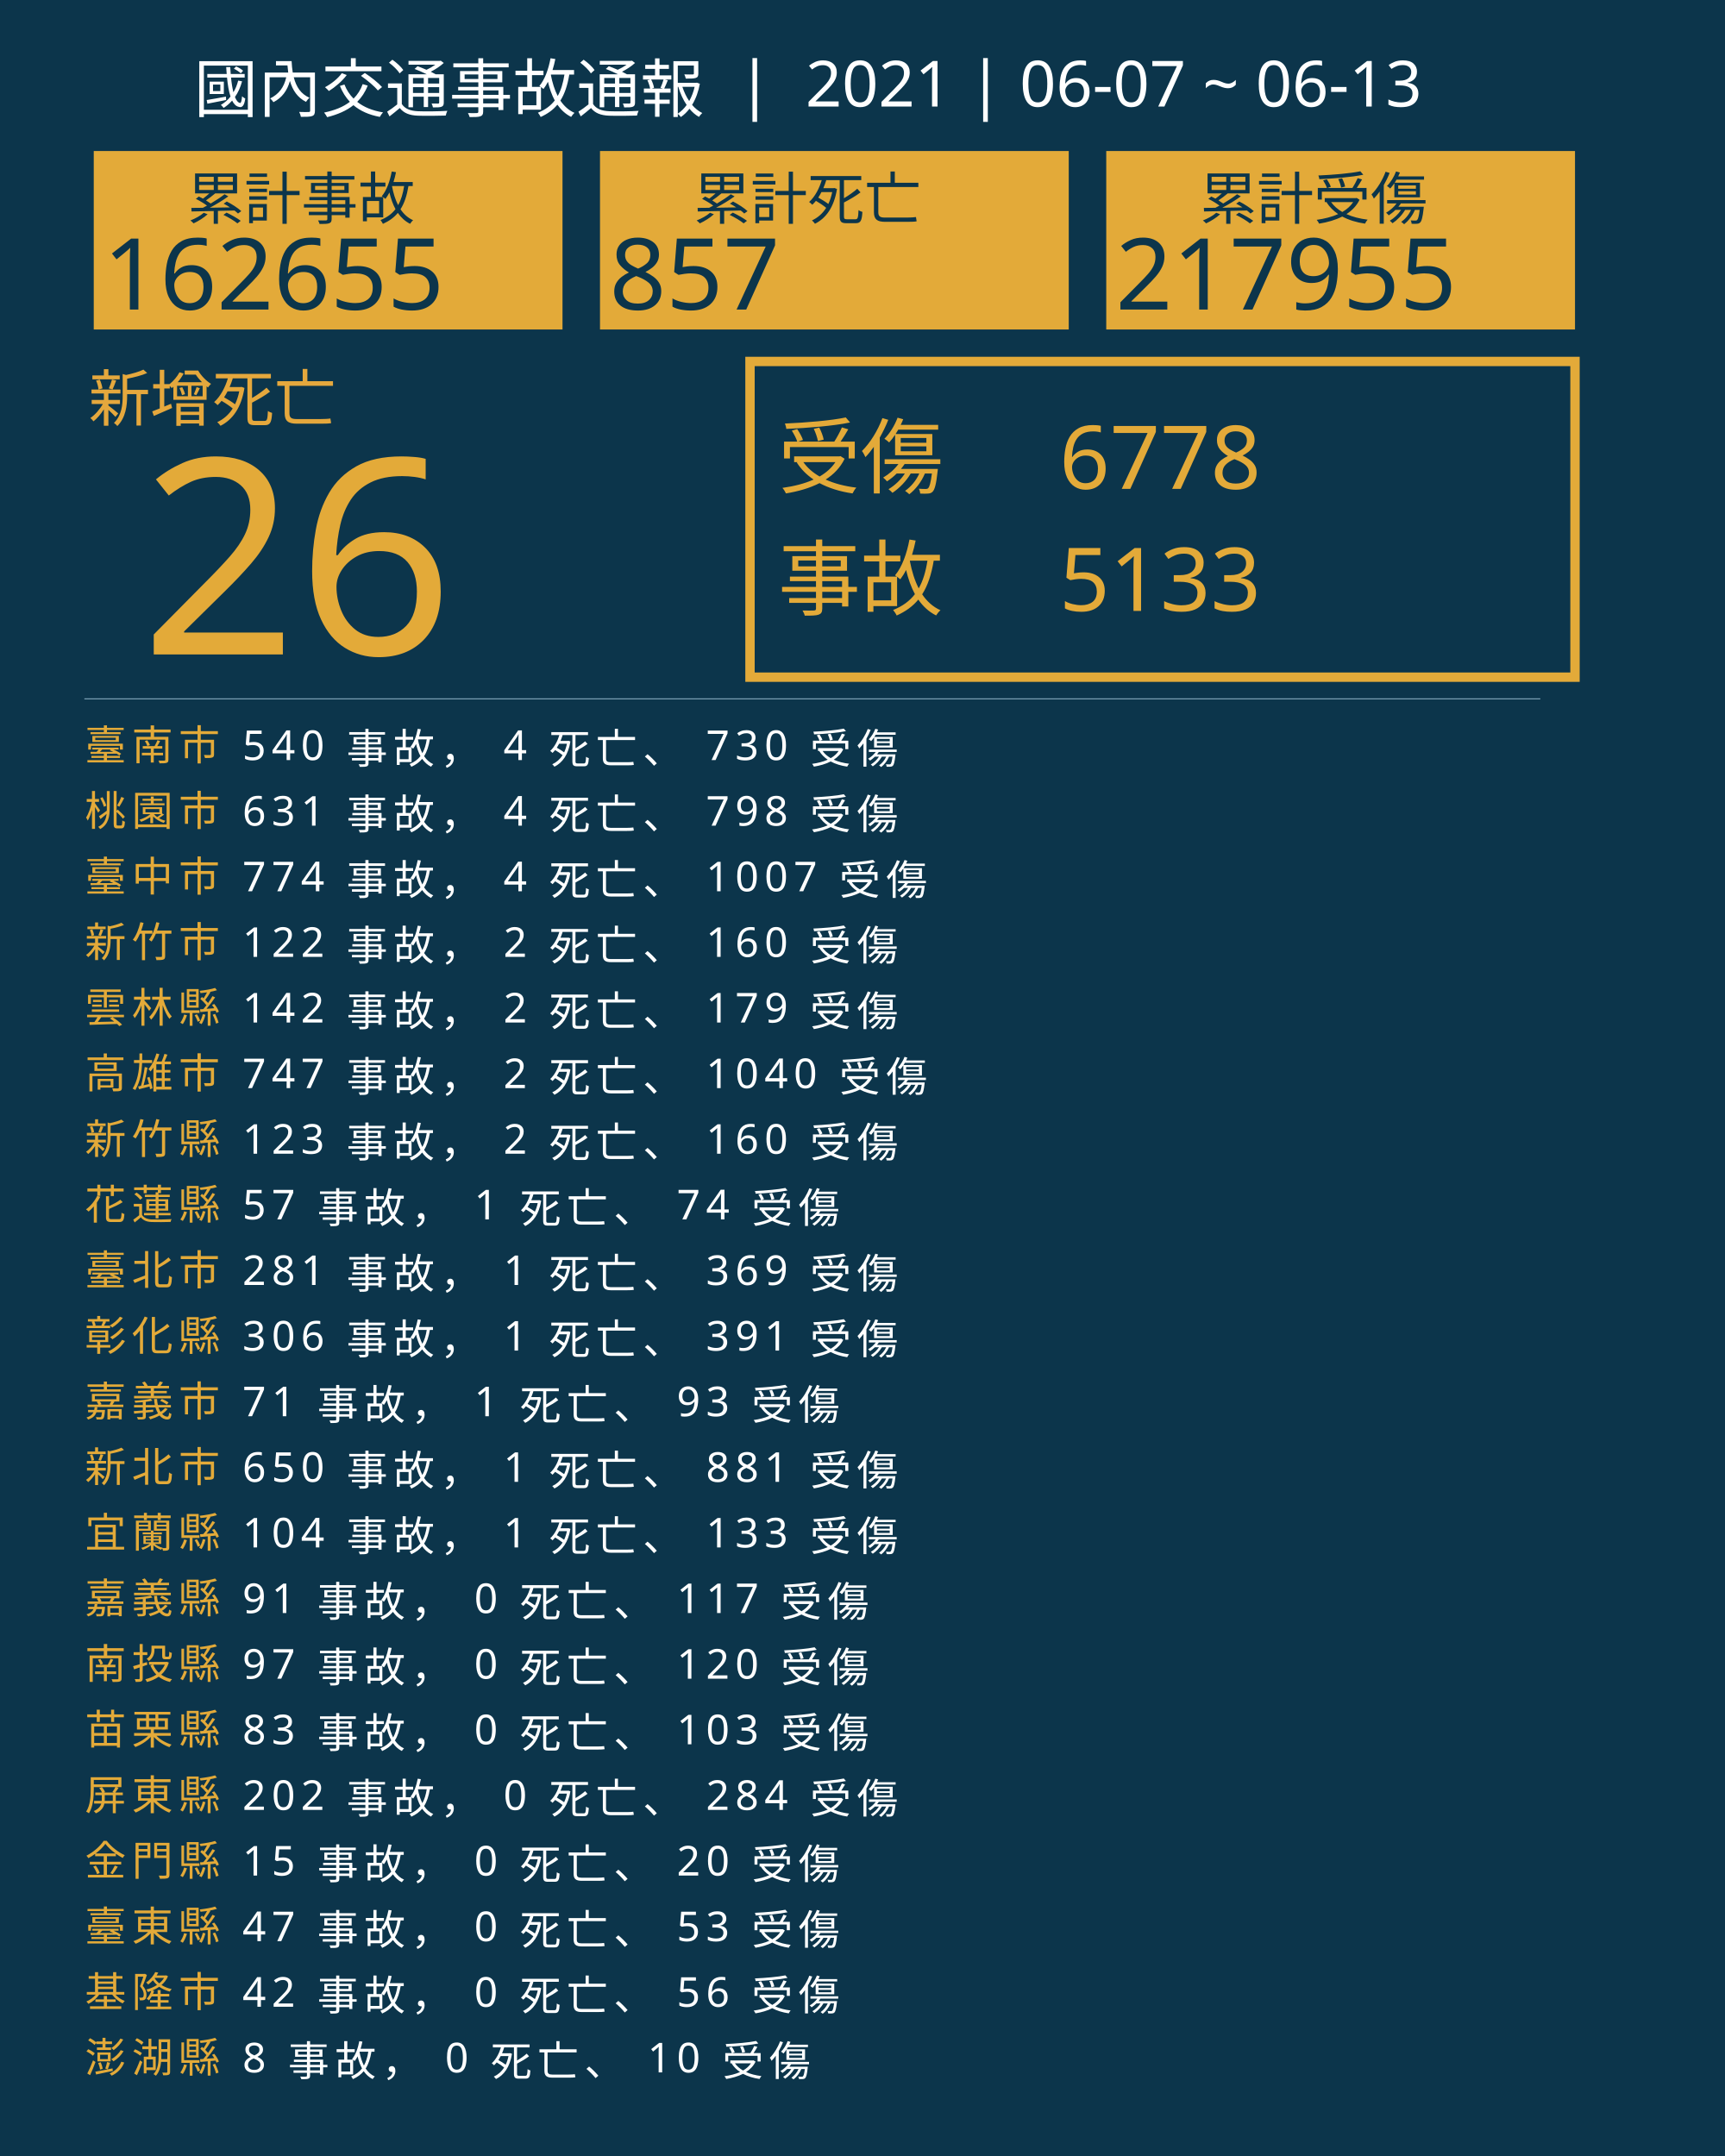
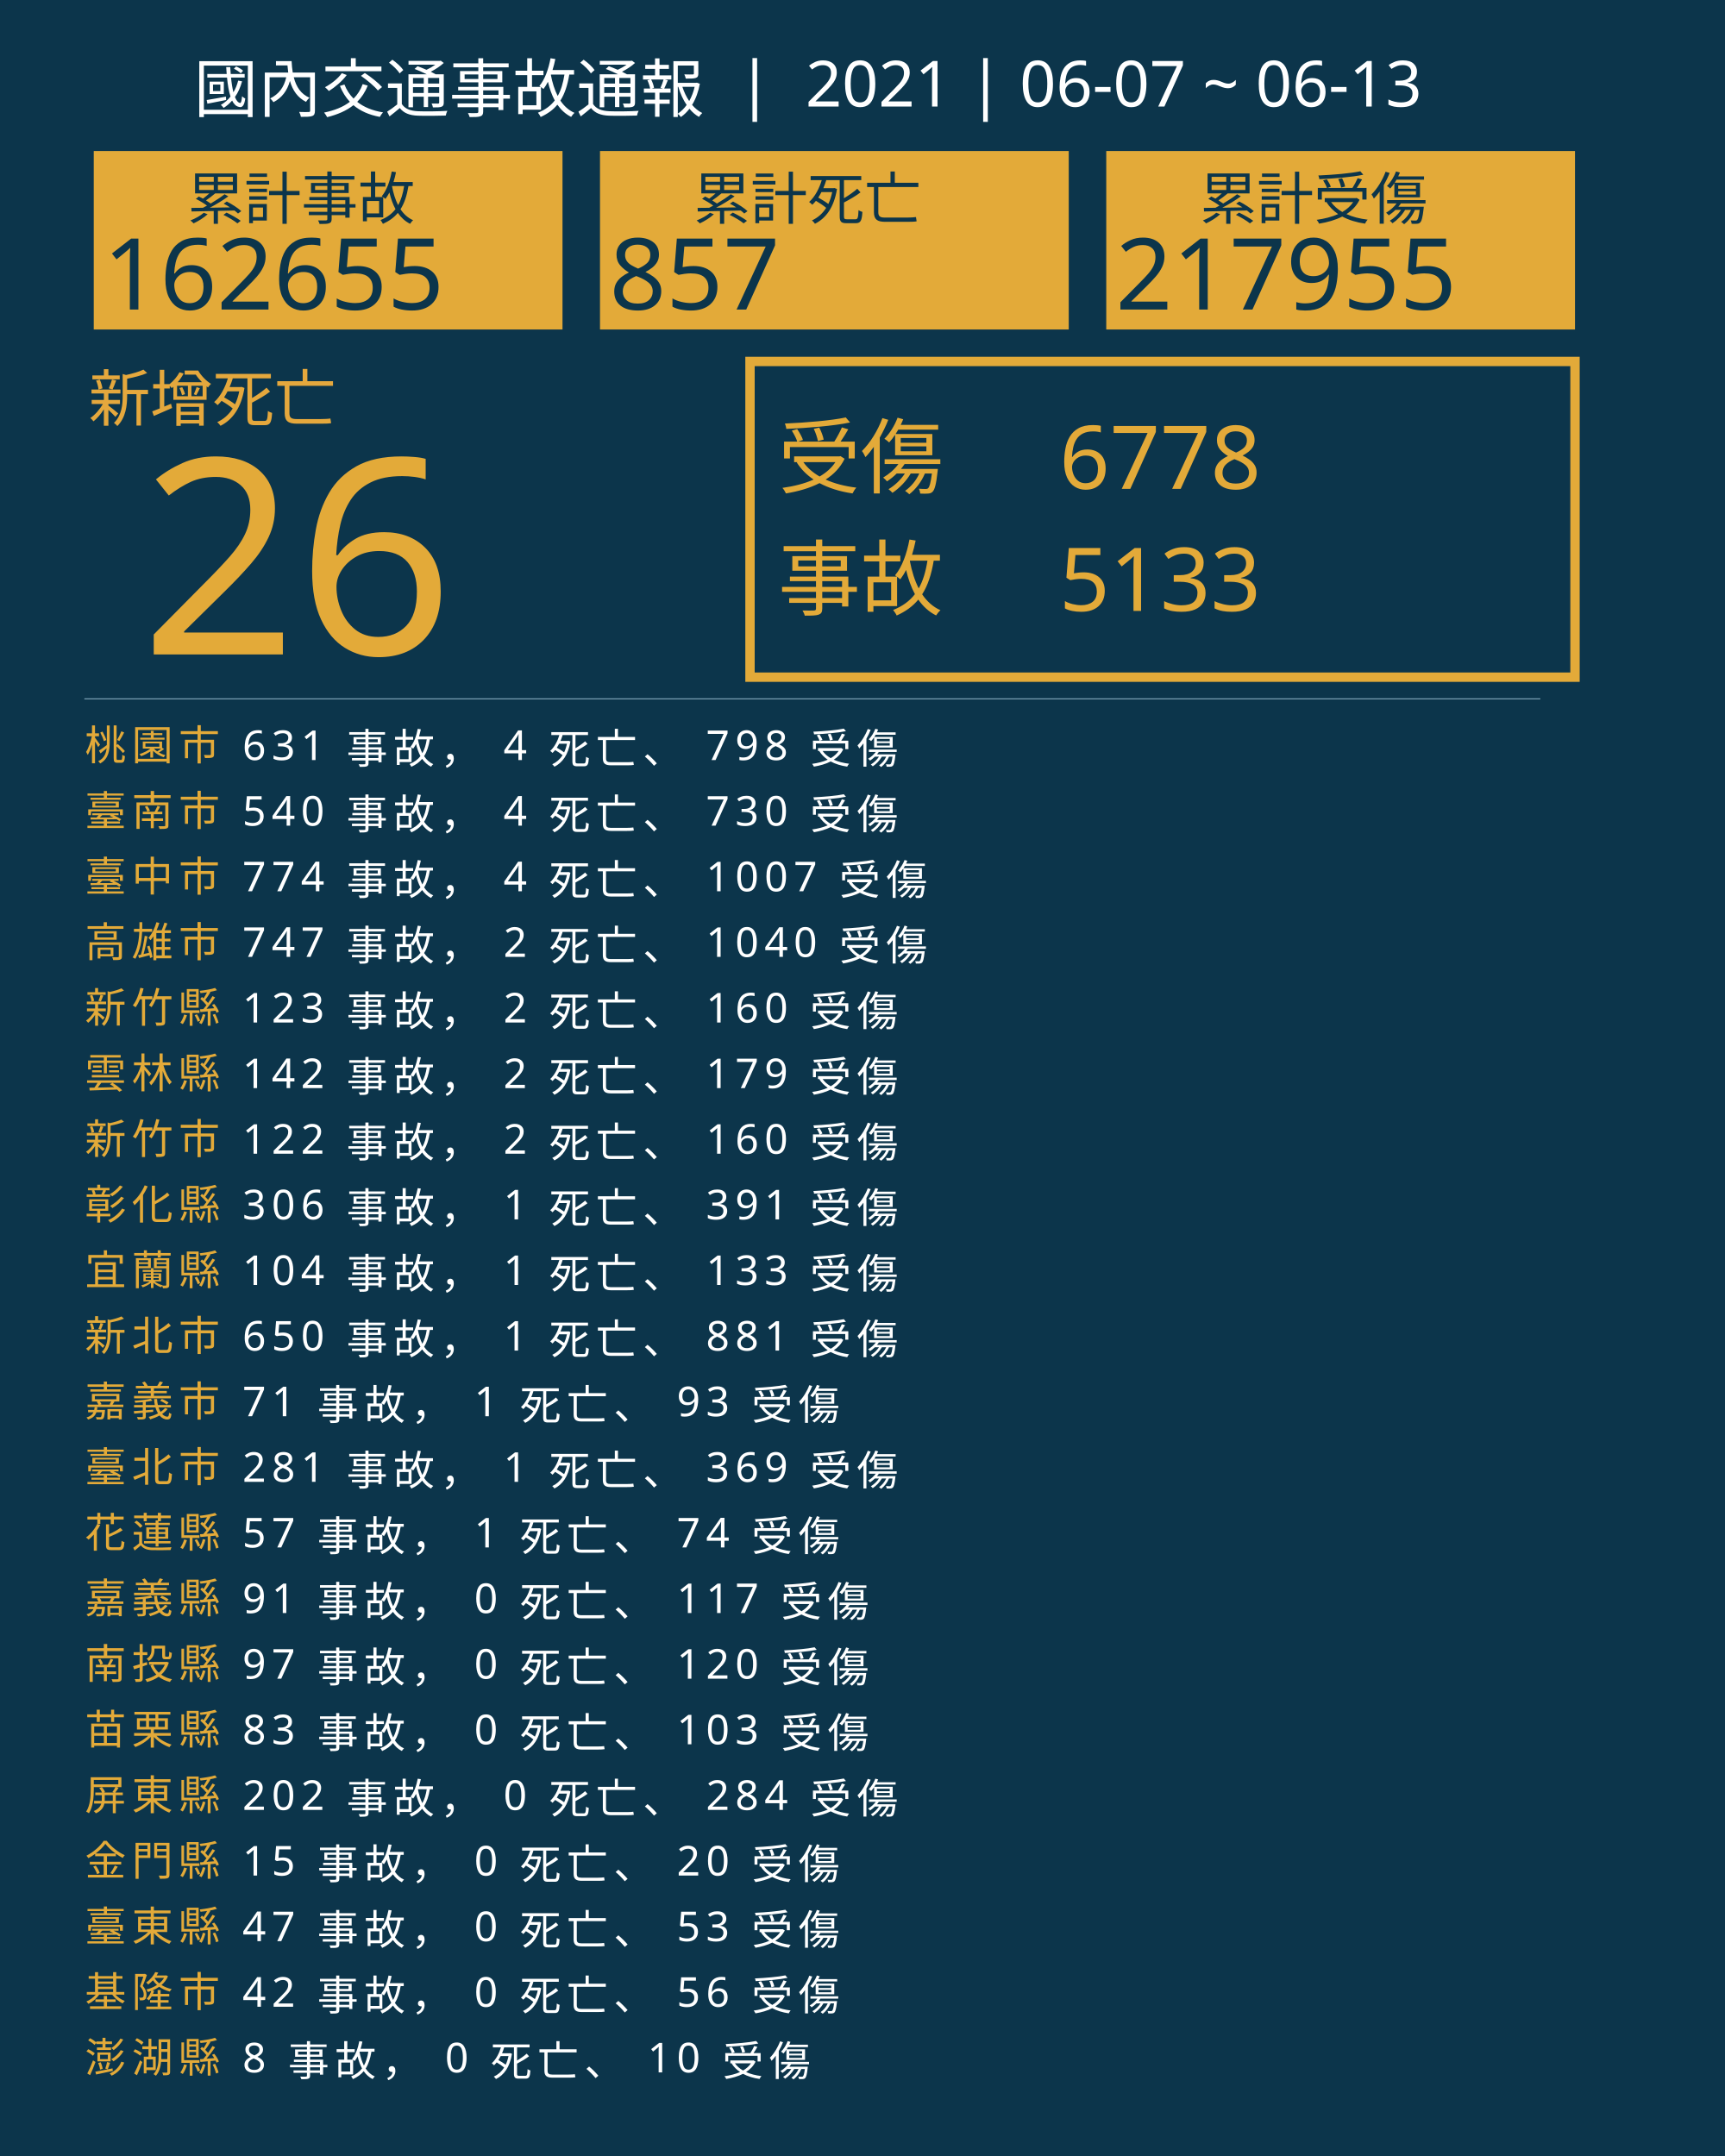
<svg xmlns="http://www.w3.org/2000/svg" version="1.1" id="圖層_1" x="0px" y="0px" viewBox="0 0 1840 2300" style="enable-background:new 0 0 1840 2300;" xml:space="preserve">
  <style type="text/css">
	.st0{fill:#0C354B;}
	.st1{fill:#E5A83D;}
	.st2{font-family:'NotoSansCJKtc-Bold-B5pc-H';}
	.st3{font-size:66px;}
	.st4{fill:#E3AA39;}
	.st5{font-family:'Arial-BoldMT';}
	.st6{font-size:291.776px;}
	.st7{fill:none;stroke:#E3AA39;stroke-miterlimit:10;stroke-width:10;}
	.st8{font-family:'NotoSansCJKtc-Light-B5pc-H';}
	.st9{font-size:88px;}
	.st10{font-family:'NotoSansCJKtc-Medium-B5pc-H';}
	.st11{font-size:94px;}
	.st12{fill:none;stroke:#8AAFC1;stroke-miterlimit:10;}
	.st13{font-size:60.649px;}
	.st14{font-size:106px;}
	.st15{fill:none;}
	.st16{font-size:44px;}
	.st17{letter-spacing:6;}
	.st18{fill:#FFFFFF;}
	.st19{letter-spacing:1;}
	.st20{font-size:68px;}
</style>
  <rect class="st0" width="1840" height="2300" />
  <text transform="matrix(1 0 0 1 94.5001 449.017)" class="st1 st2 st3">新增死亡</text>
  <g>
    <text transform="matrix(1 0 0 1 150 698.1412)" class="st4 st5 st6">26</text>
  </g>
  <g>
    <rect x="800" y="385.6" class="st7" width="880" height="336.8" />
    <g>
      <text transform="matrix(1 0 0 1 830 519.593)" class="st4 st8 st9">受傷</text>
      <text transform="matrix(1 0 0 1 1130 521.5084)" class="st4 st10 st11">6778</text>
      <text transform="matrix(1 0 0 1 1130 651.7274)" class="st4 st10 st11">5133</text>
      <text transform="matrix(1 0 0 1 830 649.4965)" class="st4 st8 st9">事故</text>
    </g>
  </g>
  <line class="st12" x1="90" y1="745.5" x2="1643" y2="745.5" />
  <g>
    <g>
      <rect x="100" y="161.1" class="st4" width="500" height="190.4" />
      <g>
        <text transform="matrix(1 0 0 1 200 233.9079)" class="st0 st10 st13">累計事故</text>
        <g>
          <text transform="matrix(1 0 0 1 110 330.2121)" class="st0 st5 st14">162655</text>
        </g>
      </g>
    </g>
    <g>
      <rect x="640" y="161.1" class="st4" width="500" height="190.4" />
      <g>
        <text transform="matrix(1 0 0 1 740 233.908)" class="st0 st10 st13">累計死亡</text>
        <g>
          <text transform="matrix(1 0 0 1 650 330.2122)" class="st0 st5 st14">857</text>
        </g>
      </g>
    </g>
    <g>
      <rect x="1180" y="161.1" class="st4" width="500" height="190.4" />
      <g>
        <text transform="matrix(1 0 0 1 1280 233.908)" class="st0 st10 st13">累計受傷</text>
        <g>
          <text transform="matrix(1 0 0 1 1190 330.2122)" class="st0 st5 st14">217955</text>
        </g>
      </g>
    </g>
  </g>
  <rect x="90.6" y="772.1" class="st15" width="1141.8" height="314.8" />
  <text transform="matrix(1 0 0 1 90.5591 810.7965)">
-     <tspan x="0" y="0" class="st4 st10 st16 st17">臺南市</tspan>
-     <tspan x="150.6" y="0" class="st18 st10 st16 st17"> 540 事故， 4 死亡、 730 受傷</tspan>
-     <tspan x="0" y="70" class="st4 st10 st16 st17">桃園市</tspan>
-     <tspan x="150.6" y="70" class="st18 st10 st16 st17"> 631 事故， 4 死亡、 798 受傷</tspan>
+     <tspan x="0" y="0" class="st4 st10 st16 st17">桃園市</tspan>
+     <tspan x="150.6" y="0" class="st18 st10 st16 st17"> 631 事故， 4 死亡、 798 受傷</tspan>
+     <tspan x="0" y="70" class="st4 st10 st16 st17">臺南市</tspan>
+     <tspan x="150.6" y="70" class="st18 st10 st16 st17"> 540 事故， 4 死亡、 730 受傷</tspan>
    <tspan x="0" y="140" class="st4 st10 st16 st17">臺中市</tspan>
    <tspan x="150.6" y="140" class="st18 st10 st16 st17"> 774 事故， 4 死亡、 1007 受傷</tspan>
-     <tspan x="0" y="210" class="st4 st10 st16 st17">新竹市</tspan>
-     <tspan x="150.6" y="210" class="st18 st10 st16 st17"> 122 事故， 2 死亡、 160 受傷</tspan>
-     <tspan x="0" y="280" class="st4 st10 st16 st17">雲林縣</tspan>
-     <tspan x="150.6" y="280" class="st18 st10 st16 st17"> 142 事故， 2 死亡、 179 受傷</tspan>
-     <tspan x="0" y="350" class="st4 st10 st16 st17">高雄市</tspan>
-     <tspan x="150.6" y="350" class="st18 st10 st16 st17"> 747 事故， 2 死亡、 1040 受傷</tspan>
-     <tspan x="0" y="420" class="st4 st10 st16 st17">新竹縣</tspan>
-     <tspan x="150.6" y="420" class="st18 st10 st16 st17"> 123 事故， 2 死亡、 160 受傷</tspan>
-     <tspan x="0" y="490" class="st4 st10 st16 st17">花蓮縣</tspan>
-     <tspan x="150.6" y="490" class="st18 st10 st16 st17"> 57 事故， 1 死亡、 74 受傷</tspan>
-     <tspan x="0" y="560" class="st4 st10 st16 st17">臺北市</tspan>
-     <tspan x="150.6" y="560" class="st18 st10 st16 st17"> 281 事故， 1 死亡、 369 受傷</tspan>
-     <tspan x="0" y="630" class="st4 st10 st16 st17">彰化縣</tspan>
-     <tspan x="150.6" y="630" class="st18 st10 st16 st17"> 306 事故， 1 死亡、 391 受傷</tspan>
+     <tspan x="0" y="210" class="st4 st10 st16 st17">高雄市</tspan>
+     <tspan x="150.6" y="210" class="st18 st10 st16 st17"> 747 事故， 2 死亡、 1040 受傷</tspan>
+     <tspan x="0" y="280" class="st4 st10 st16 st17">新竹縣</tspan>
+     <tspan x="150.6" y="280" class="st18 st10 st16 st17"> 123 事故， 2 死亡、 160 受傷</tspan>
+     <tspan x="0" y="350" class="st4 st10 st16 st17">雲林縣</tspan>
+     <tspan x="150.6" y="350" class="st18 st10 st16 st17"> 142 事故， 2 死亡、 179 受傷</tspan>
+     <tspan x="0" y="420" class="st4 st10 st16 st17">新竹市</tspan>
+     <tspan x="150.6" y="420" class="st18 st10 st16 st17"> 122 事故， 2 死亡、 160 受傷</tspan>
+     <tspan x="0" y="490" class="st4 st10 st16 st17">彰化縣</tspan>
+     <tspan x="150.6" y="490" class="st18 st10 st16 st17"> 306 事故， 1 死亡、 391 受傷</tspan>
+     <tspan x="0" y="560" class="st4 st10 st16 st17">宜蘭縣</tspan>
+     <tspan x="150.6" y="560" class="st18 st10 st16 st17"> 104 事故， 1 死亡、 133 受傷</tspan>
+     <tspan x="0" y="630" class="st4 st10 st16 st17">新北市</tspan>
+     <tspan x="150.6" y="630" class="st18 st10 st16 st17"> 650 事故， 1 死亡、 881 受傷</tspan>
    <tspan x="0" y="700" class="st4 st10 st16 st17">嘉義市</tspan>
    <tspan x="150.6" y="700" class="st18 st10 st16 st17"> 71 事故， 1 死亡、 93 受傷</tspan>
-     <tspan x="0" y="770" class="st4 st10 st16 st17">新北市</tspan>
-     <tspan x="150.6" y="770" class="st18 st10 st16 st17"> 650 事故， 1 死亡、 881 受傷</tspan>
-     <tspan x="0" y="840" class="st4 st10 st16 st17">宜蘭縣</tspan>
-     <tspan x="150.6" y="840" class="st18 st10 st16 st17"> 104 事故， 1 死亡、 133 受傷</tspan>
+     <tspan x="0" y="770" class="st4 st10 st16 st17">臺北市</tspan>
+     <tspan x="150.6" y="770" class="st18 st10 st16 st17"> 281 事故， 1 死亡、 369 受傷</tspan>
+     <tspan x="0" y="840" class="st4 st10 st16 st17">花蓮縣</tspan>
+     <tspan x="150.6" y="840" class="st18 st10 st16 st17"> 57 事故， 1 死亡、 74 受傷</tspan>
    <tspan x="0" y="910" class="st4 st10 st16 st17">嘉義縣</tspan>
    <tspan x="150.6" y="910" class="st18 st10 st16 st17"> 91 事故， 0 死亡、 117 受傷</tspan>
    <tspan x="0" y="980" class="st4 st10 st16 st17">南投縣</tspan>
    <tspan x="150.6" y="980" class="st18 st10 st16 st17"> 97 事故， 0 死亡、 120 受傷</tspan>
    <tspan x="0" y="1050" class="st4 st10 st16 st17">苗栗縣</tspan>
    <tspan x="150.6" y="1050" class="st18 st10 st16 st17"> 83 事故， 0 死亡、 103 受傷</tspan>
    <tspan x="0" y="1120" class="st4 st10 st16 st17">屏東縣</tspan>
    <tspan x="150.6" y="1120" class="st18 st10 st16 st17"> 202 事故， 0 死亡、 284 受傷</tspan>
    <tspan x="0" y="1190" class="st4 st10 st16 st17">金門縣</tspan>
    <tspan x="150.6" y="1190" class="st18 st10 st16 st17"> 15 事故， 0 死亡、 20 受傷</tspan>
    <tspan x="0" y="1260" class="st4 st10 st16 st17">臺東縣</tspan>
    <tspan x="150.6" y="1260" class="st18 st10 st16 st17"> 47 事故， 0 死亡、 53 受傷</tspan>
    <tspan x="0" y="1330" class="st4 st10 st16 st17">基隆市</tspan>
    <tspan x="150.6" y="1330" class="st18 st10 st16 st17"> 42 事故， 0 死亡、 56 受傷</tspan>
    <tspan x="0" y="1400" class="st4 st10 st16 st17">澎湖縣</tspan>
    <tspan x="150.6" y="1400" class="st18 st10 st16 st17"> 8 事故， 0 死亡、 10 受傷</tspan>
  </text>
  <text transform="matrix(1 0 0 1 207 119.2712)" class="st18 st8 st20">國內交通事故通報  |  2021 | 06-07 ~ 06-13</text>
</svg>
